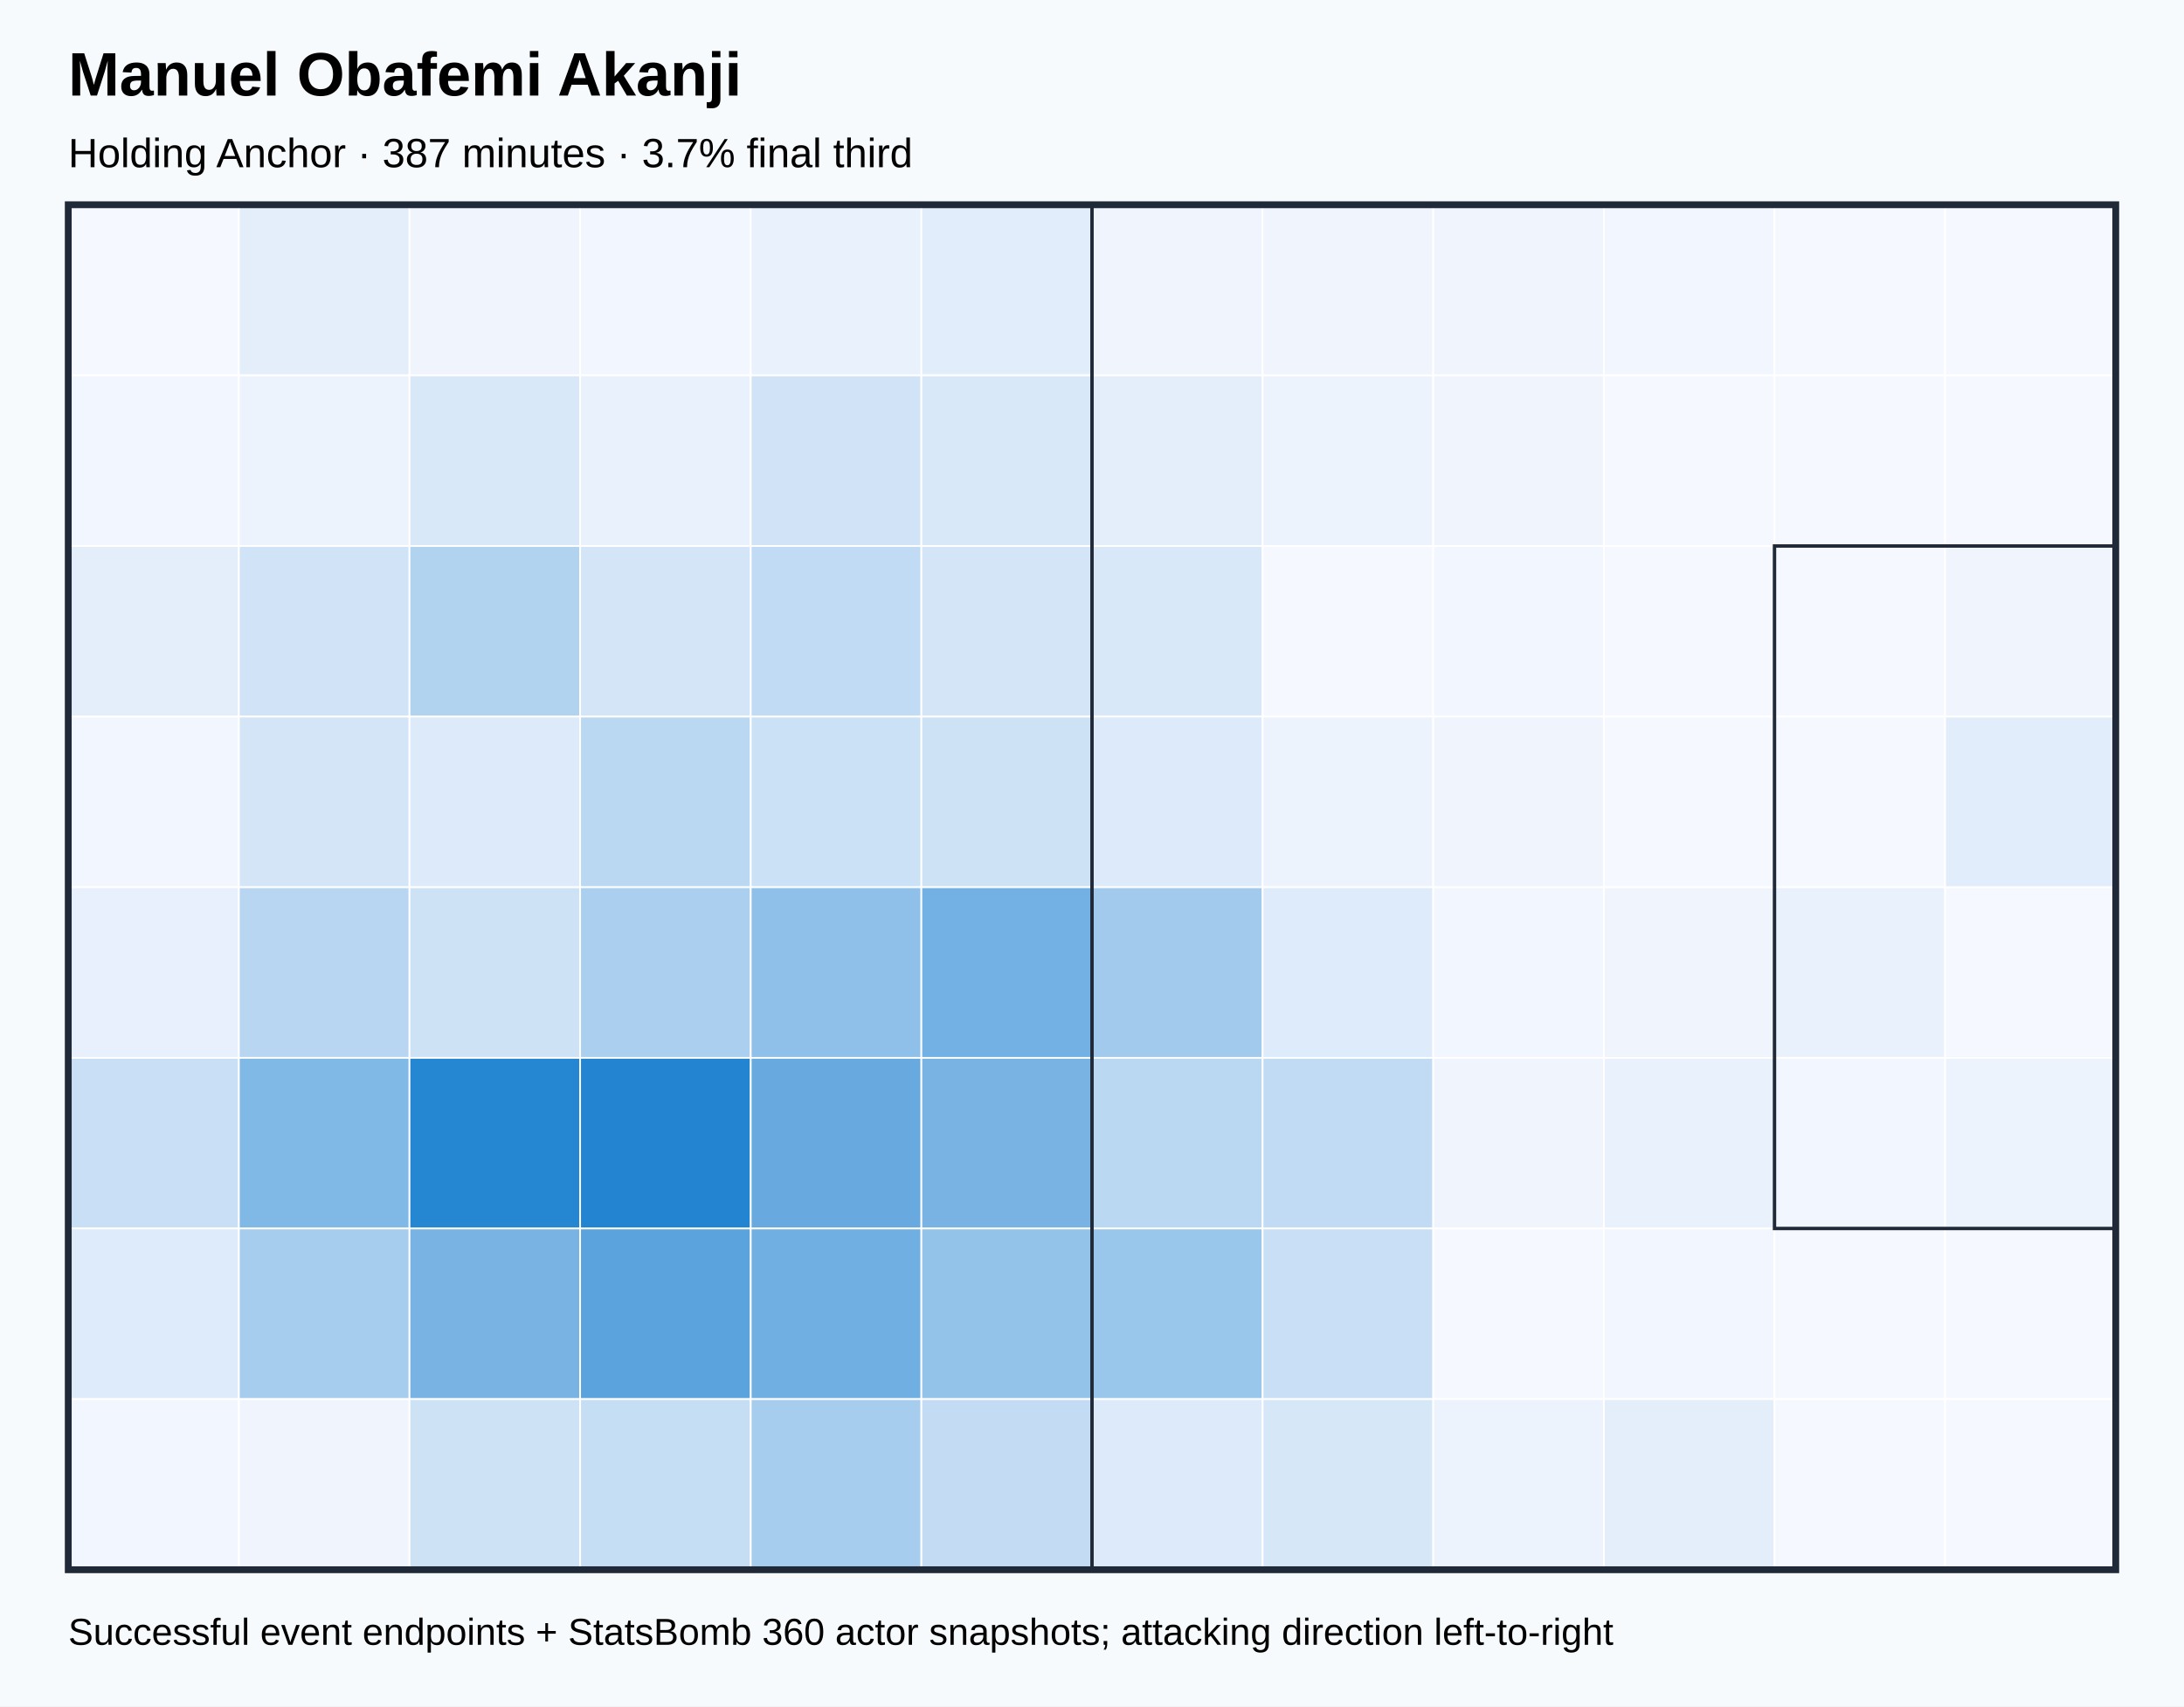
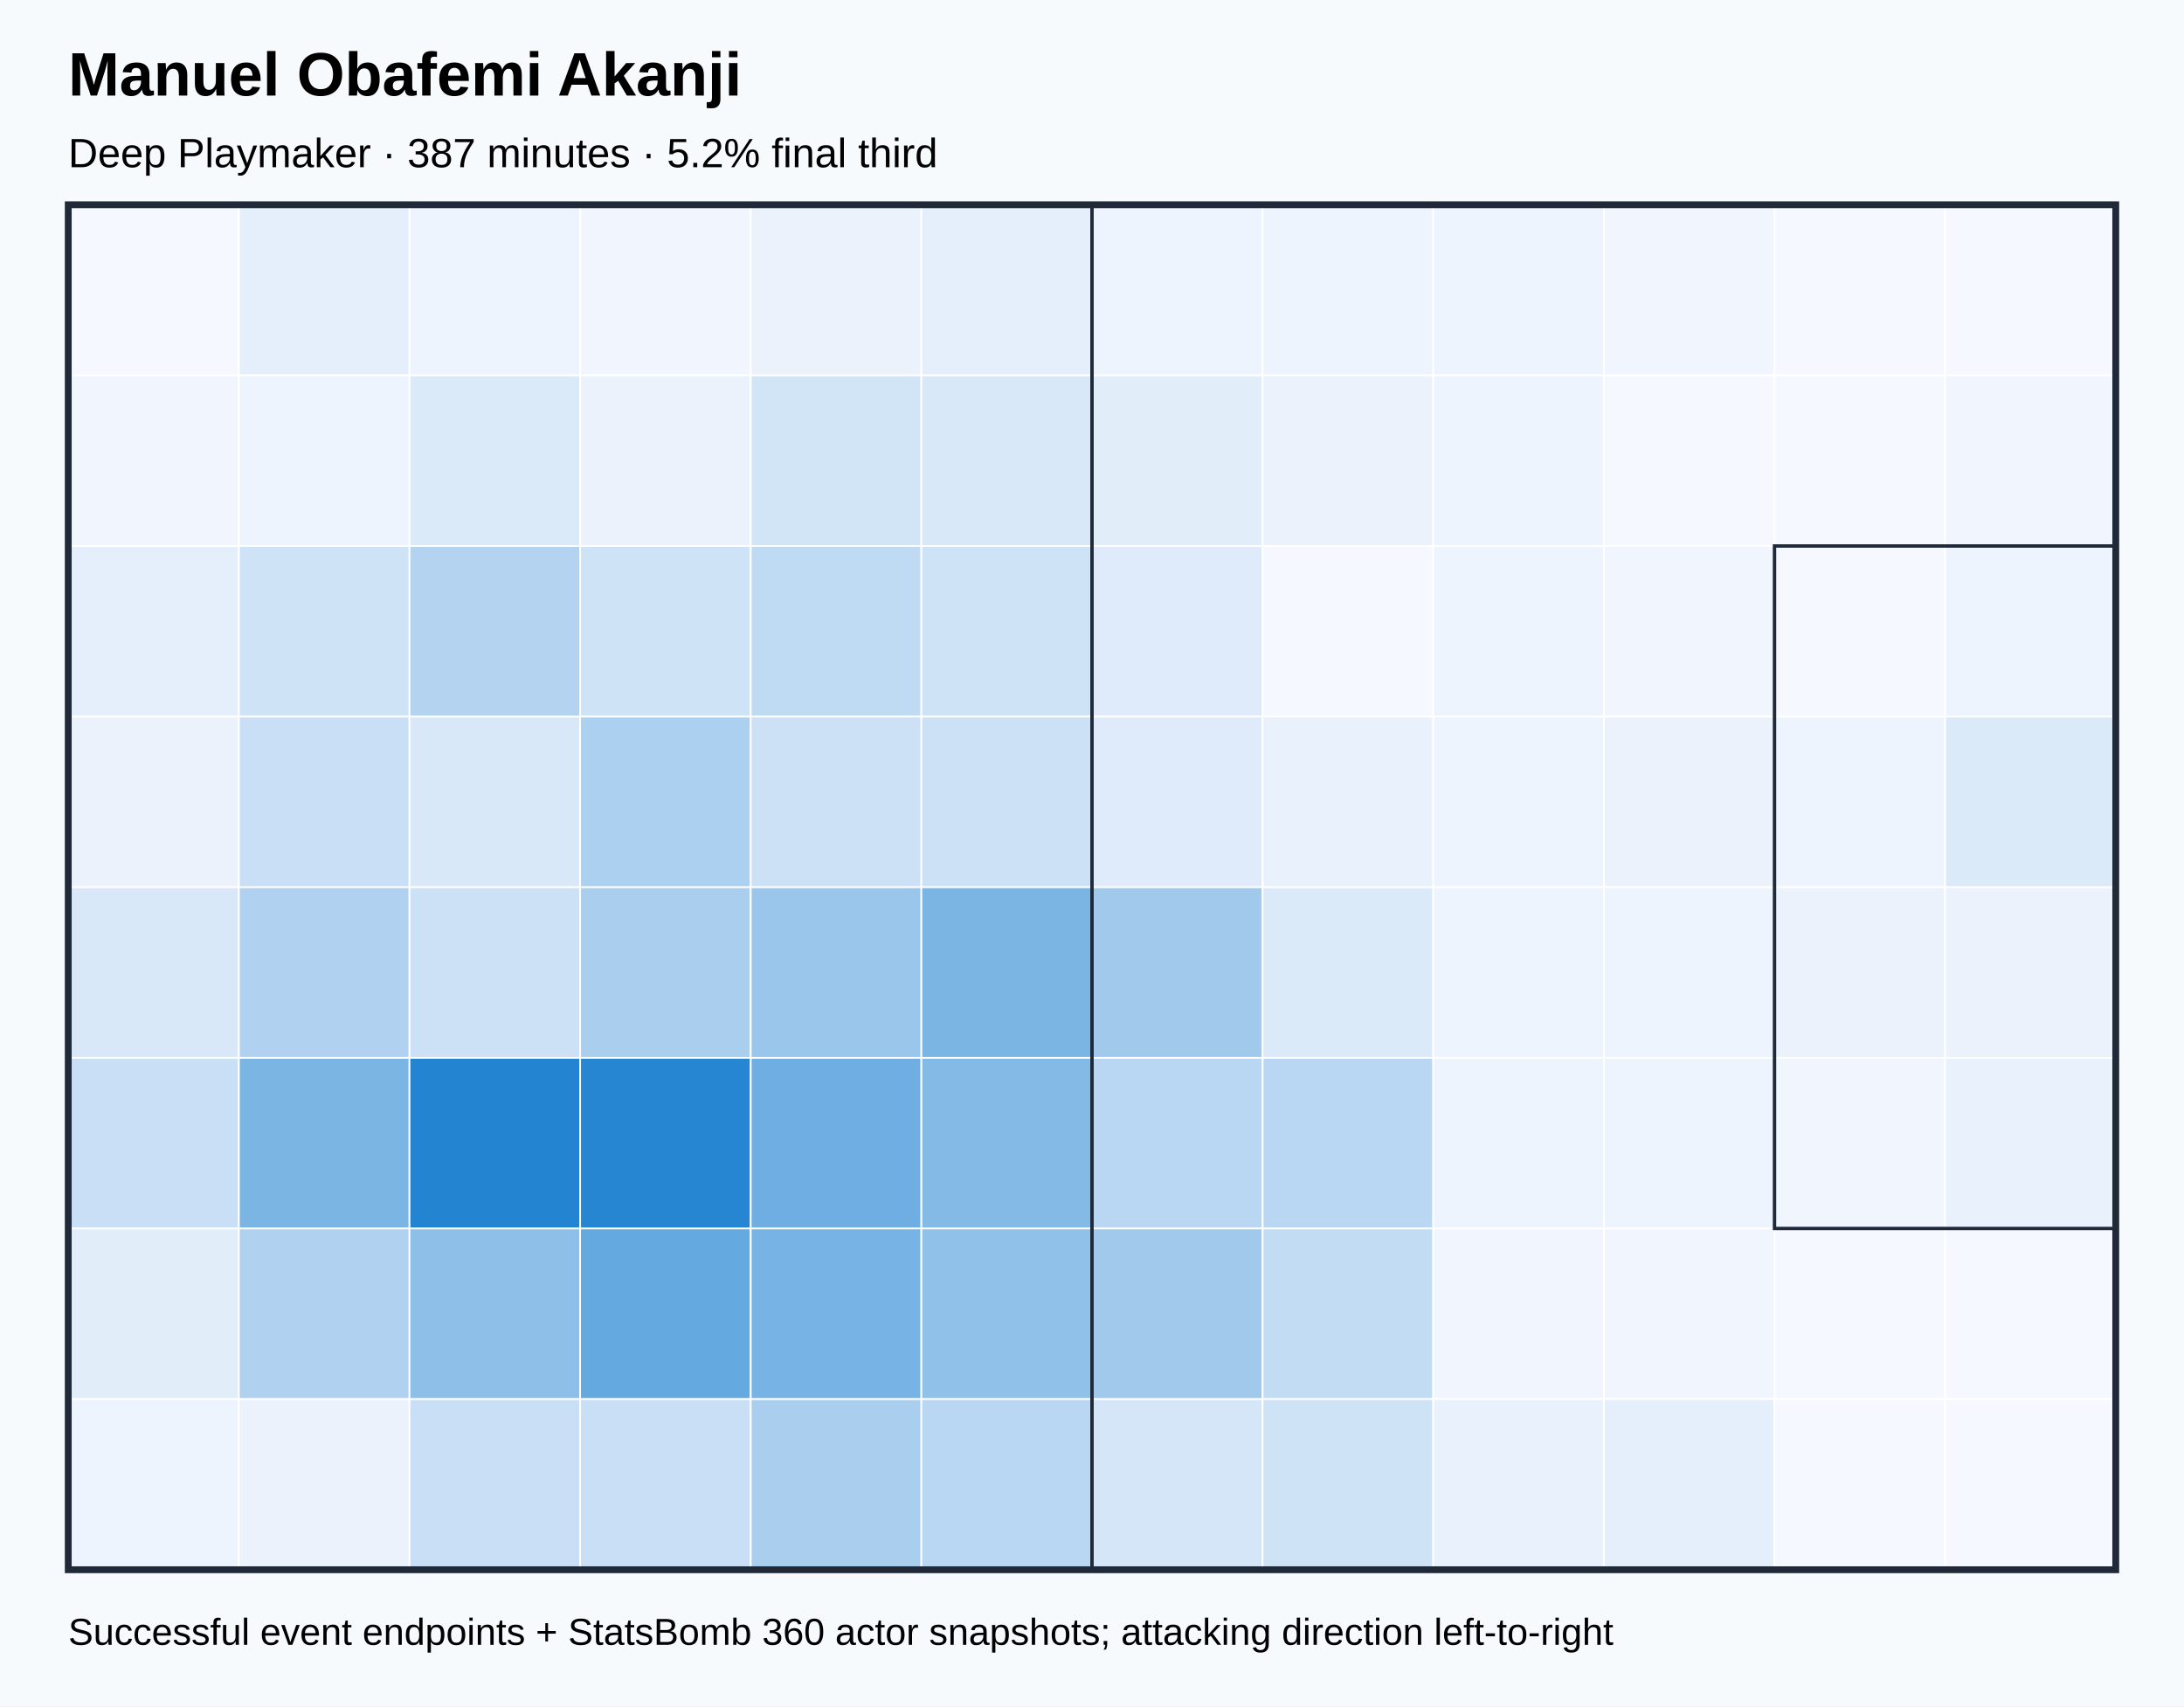
<svg xmlns="http://www.w3.org/2000/svg" width="640" height="500" viewBox="0 0 640 500" role="img">
  <rect width="640" height="500" fill="#f7fafc" />
  <text x="20" y="28" font-family="Arial" font-size="18" font-weight="700">Manuel Obafemi Akanji</text>
-   <text x="20" y="49" font-family="Arial" font-size="12">Holding Anchor · 387 minutes · 3.7% final third</text>
+   <text x="20" y="49" font-family="Arial" font-size="12">Deep Playmaker · 387 minutes · 5.2% final third</text>
  <rect x="20" y="60" width="50" height="50" fill="rgb(245,248,255)" stroke="#ffffff" stroke-width="0.5" />
-   <rect x="20" y="110" width="50" height="50" fill="rgb(242,246,254)" stroke="#ffffff" stroke-width="0.5" />
-   <rect x="20" y="160" width="50" height="50" fill="rgb(228,238,251)" stroke="#ffffff" stroke-width="0.5" />
-   <rect x="20" y="210" width="50" height="50" fill="rgb(242,246,254)" stroke="#ffffff" stroke-width="0.5" />
-   <rect x="20" y="260" width="50" height="50" fill="rgb(231,240,252)" stroke="#ffffff" stroke-width="0.5" />
-   <rect x="20" y="310" width="50" height="50" fill="rgb(200,223,245)" stroke="#ffffff" stroke-width="0.5" />
-   <rect x="20" y="360" width="50" height="50" fill="rgb(222,235,250)" stroke="#ffffff" stroke-width="0.5" />
-   <rect x="20" y="410" width="50" height="50" fill="rgb(242,246,254)" stroke="#ffffff" stroke-width="0.5" />
-   <rect x="70" y="60" width="50" height="50" fill="rgb(228,238,251)" stroke="#ffffff" stroke-width="0.5" />
-   <rect x="70" y="110" width="50" height="50" fill="rgb(236,243,253)" stroke="#ffffff" stroke-width="0.5" />
-   <rect x="70" y="160" width="50" height="50" fill="rgb(209,228,247)" stroke="#ffffff" stroke-width="0.5" />
-   <rect x="70" y="210" width="50" height="50" fill="rgb(211,229,247)" stroke="#ffffff" stroke-width="0.5" />
-   <rect x="70" y="260" width="50" height="50" fill="rgb(184,214,241)" stroke="#ffffff" stroke-width="0.5" />
-   <rect x="70" y="310" width="50" height="50" fill="rgb(128,184,230)" stroke="#ffffff" stroke-width="0.5" />
-   <rect x="70" y="360" width="50" height="50" fill="rgb(167,205,238)" stroke="#ffffff" stroke-width="0.5" />
-   <rect x="70" y="410" width="50" height="50" fill="rgb(239,244,253)" stroke="#ffffff" stroke-width="0.5" />
-   <rect x="120" y="60" width="50" height="50" fill="rgb(239,244,253)" stroke="#ffffff" stroke-width="0.5" />
-   <rect x="120" y="110" width="50" height="50" fill="rgb(217,232,249)" stroke="#ffffff" stroke-width="0.5" />
-   <rect x="120" y="160" width="50" height="50" fill="rgb(178,211,240)" stroke="#ffffff" stroke-width="0.5" />
-   <rect x="120" y="210" width="50" height="50" fill="rgb(220,234,249)" stroke="#ffffff" stroke-width="0.5" />
-   <rect x="120" y="260" width="50" height="50" fill="rgb(206,226,246)" stroke="#ffffff" stroke-width="0.5" />
-   <rect x="120" y="310" width="50" height="50" fill="rgb(37,134,210)" stroke="#ffffff" stroke-width="0.5" />
-   <rect x="120" y="360" width="50" height="50" fill="rgb(120,179,228)" stroke="#ffffff" stroke-width="0.5" />
-   <rect x="120" y="410" width="50" height="50" fill="rgb(206,226,246)" stroke="#ffffff" stroke-width="0.5" />
-   <rect x="170" y="60" width="50" height="50" fill="rgb(242,246,254)" stroke="#ffffff" stroke-width="0.5" />
-   <rect x="170" y="110" width="50" height="50" fill="rgb(233,241,252)" stroke="#ffffff" stroke-width="0.5" />
-   <rect x="170" y="160" width="50" height="50" fill="rgb(211,229,247)" stroke="#ffffff" stroke-width="0.5" />
-   <rect x="170" y="210" width="50" height="50" fill="rgb(186,216,242)" stroke="#ffffff" stroke-width="0.5" />
-   <rect x="170" y="260" width="50" height="50" fill="rgb(170,207,239)" stroke="#ffffff" stroke-width="0.5" />
-   <rect x="170" y="310" width="50" height="50" fill="rgb(35,133,210)" stroke="#ffffff" stroke-width="0.5" />
-   <rect x="170" y="360" width="50" height="50" fill="rgb(90,163,221)" stroke="#ffffff" stroke-width="0.5" />
-   <rect x="170" y="410" width="50" height="50" fill="rgb(198,222,244)" stroke="#ffffff" stroke-width="0.5" />
-   <rect x="220" y="60" width="50" height="50" fill="rgb(233,241,252)" stroke="#ffffff" stroke-width="0.5" />
-   <rect x="220" y="110" width="50" height="50" fill="rgb(209,228,247)" stroke="#ffffff" stroke-width="0.5" />
-   <rect x="220" y="160" width="50" height="50" fill="rgb(192,219,243)" stroke="#ffffff" stroke-width="0.5" />
-   <rect x="220" y="210" width="50" height="50" fill="rgb(203,225,246)" stroke="#ffffff" stroke-width="0.5" />
-   <rect x="220" y="260" width="50" height="50" fill="rgb(142,192,233)" stroke="#ffffff" stroke-width="0.5" />
-   <rect x="220" y="310" width="50" height="50" fill="rgb(104,170,224)" stroke="#ffffff" stroke-width="0.5" />
-   <rect x="220" y="360" width="50" height="50" fill="rgb(112,175,226)" stroke="#ffffff" stroke-width="0.5" />
-   <rect x="220" y="410" width="50" height="50" fill="rgb(167,205,238)" stroke="#ffffff" stroke-width="0.5" />
-   <rect x="270" y="60" width="50" height="50" fill="rgb(225,237,250)" stroke="#ffffff" stroke-width="0.5" />
-   <rect x="270" y="110" width="50" height="50" fill="rgb(217,232,249)" stroke="#ffffff" stroke-width="0.5" />
-   <rect x="270" y="160" width="50" height="50" fill="rgb(211,229,247)" stroke="#ffffff" stroke-width="0.5" />
-   <rect x="270" y="210" width="50" height="50" fill="rgb(206,226,246)" stroke="#ffffff" stroke-width="0.5" />
-   <rect x="270" y="260" width="50" height="50" fill="rgb(115,176,227)" stroke="#ffffff" stroke-width="0.5" />
-   <rect x="270" y="310" width="50" height="50" fill="rgb(120,179,228)" stroke="#ffffff" stroke-width="0.5" />
-   <rect x="270" y="360" width="50" height="50" fill="rgb(148,195,234)" stroke="#ffffff" stroke-width="0.5" />
-   <rect x="270" y="410" width="50" height="50" fill="rgb(195,220,244)" stroke="#ffffff" stroke-width="0.5" />
-   <rect x="320" y="60" width="50" height="50" fill="rgb(239,244,253)" stroke="#ffffff" stroke-width="0.5" />
-   <rect x="320" y="110" width="50" height="50" fill="rgb(228,238,251)" stroke="#ffffff" stroke-width="0.5" />
-   <rect x="320" y="160" width="50" height="50" fill="rgb(217,232,249)" stroke="#ffffff" stroke-width="0.5" />
-   <rect x="320" y="210" width="50" height="50" fill="rgb(220,234,249)" stroke="#ffffff" stroke-width="0.5" />
-   <rect x="320" y="260" width="50" height="50" fill="rgb(162,202,237)" stroke="#ffffff" stroke-width="0.5" />
-   <rect x="320" y="310" width="50" height="50" fill="rgb(186,216,242)" stroke="#ffffff" stroke-width="0.5" />
-   <rect x="320" y="360" width="50" height="50" fill="rgb(153,198,235)" stroke="#ffffff" stroke-width="0.5" />
-   <rect x="320" y="410" width="50" height="50" fill="rgb(220,234,249)" stroke="#ffffff" stroke-width="0.5" />
-   <rect x="370" y="60" width="50" height="50" fill="rgb(239,244,253)" stroke="#ffffff" stroke-width="0.5" />
-   <rect x="370" y="110" width="50" height="50" fill="rgb(236,243,253)" stroke="#ffffff" stroke-width="0.5" />
+   <rect x="20" y="110" width="50" height="50" fill="rgb(241,246,254)" stroke="#ffffff" stroke-width="0.5" />
+   <rect x="20" y="160" width="50" height="50" fill="rgb(229,239,251)" stroke="#ffffff" stroke-width="0.5" />
+   <rect x="20" y="210" width="50" height="50" fill="rgb(235,242,252)" stroke="#ffffff" stroke-width="0.5" />
+   <rect x="20" y="260" width="50" height="50" fill="rgb(216,232,248)" stroke="#ffffff" stroke-width="0.5" />
+   <rect x="20" y="310" width="50" height="50" fill="rgb(201,223,245)" stroke="#ffffff" stroke-width="0.5" />
+   <rect x="20" y="360" width="50" height="50" fill="rgb(226,237,250)" stroke="#ffffff" stroke-width="0.5" />
+   <rect x="20" y="410" width="50" height="50" fill="rgb(238,244,253)" stroke="#ffffff" stroke-width="0.5" />
+   <rect x="70" y="60" width="50" height="50" fill="rgb(229,239,251)" stroke="#ffffff" stroke-width="0.5" />
+   <rect x="70" y="110" width="50" height="50" fill="rgb(238,244,253)" stroke="#ffffff" stroke-width="0.5" />
+   <rect x="70" y="160" width="50" height="50" fill="rgb(207,227,246)" stroke="#ffffff" stroke-width="0.5" />
+   <rect x="70" y="210" width="50" height="50" fill="rgb(201,223,245)" stroke="#ffffff" stroke-width="0.5" />
+   <rect x="70" y="260" width="50" height="50" fill="rgb(176,210,240)" stroke="#ffffff" stroke-width="0.5" />
+   <rect x="70" y="310" width="50" height="50" fill="rgb(122,181,228)" stroke="#ffffff" stroke-width="0.5" />
+   <rect x="70" y="360" width="50" height="50" fill="rgb(176,210,240)" stroke="#ffffff" stroke-width="0.5" />
+   <rect x="70" y="410" width="50" height="50" fill="rgb(235,242,252)" stroke="#ffffff" stroke-width="0.5" />
+   <rect x="120" y="60" width="50" height="50" fill="rgb(238,244,253)" stroke="#ffffff" stroke-width="0.5" />
+   <rect x="120" y="110" width="50" height="50" fill="rgb(219,234,249)" stroke="#ffffff" stroke-width="0.5" />
+   <rect x="120" y="160" width="50" height="50" fill="rgb(179,211,240)" stroke="#ffffff" stroke-width="0.5" />
+   <rect x="120" y="210" width="50" height="50" fill="rgb(216,232,248)" stroke="#ffffff" stroke-width="0.5" />
+   <rect x="120" y="260" width="50" height="50" fill="rgb(204,225,246)" stroke="#ffffff" stroke-width="0.5" />
+   <rect x="120" y="310" width="50" height="50" fill="rgb(35,133,210)" stroke="#ffffff" stroke-width="0.5" />
+   <rect x="120" y="360" width="50" height="50" fill="rgb(141,191,232)" stroke="#ffffff" stroke-width="0.5" />
+   <rect x="120" y="410" width="50" height="50" fill="rgb(201,223,245)" stroke="#ffffff" stroke-width="0.5" />
+   <rect x="170" y="60" width="50" height="50" fill="rgb(241,246,254)" stroke="#ffffff" stroke-width="0.5" />
+   <rect x="170" y="110" width="50" height="50" fill="rgb(235,242,252)" stroke="#ffffff" stroke-width="0.5" />
+   <rect x="170" y="160" width="50" height="50" fill="rgb(207,227,246)" stroke="#ffffff" stroke-width="0.5" />
+   <rect x="170" y="210" width="50" height="50" fill="rgb(172,208,239)" stroke="#ffffff" stroke-width="0.5" />
+   <rect x="170" y="260" width="50" height="50" fill="rgb(169,206,238)" stroke="#ffffff" stroke-width="0.5" />
+   <rect x="170" y="310" width="50" height="50" fill="rgb(38,134,210)" stroke="#ffffff" stroke-width="0.5" />
+   <rect x="170" y="360" width="50" height="50" fill="rgb(100,169,224)" stroke="#ffffff" stroke-width="0.5" />
+   <rect x="170" y="410" width="50" height="50" fill="rgb(201,223,245)" stroke="#ffffff" stroke-width="0.5" />
+   <rect x="220" y="60" width="50" height="50" fill="rgb(235,242,252)" stroke="#ffffff" stroke-width="0.5" />
+   <rect x="220" y="110" width="50" height="50" fill="rgb(210,229,247)" stroke="#ffffff" stroke-width="0.5" />
+   <rect x="220" y="160" width="50" height="50" fill="rgb(191,218,243)" stroke="#ffffff" stroke-width="0.5" />
+   <rect x="220" y="210" width="50" height="50" fill="rgb(204,225,246)" stroke="#ffffff" stroke-width="0.5" />
+   <rect x="220" y="260" width="50" height="50" fill="rgb(154,198,235)" stroke="#ffffff" stroke-width="0.5" />
+   <rect x="220" y="310" width="50" height="50" fill="rgb(110,174,226)" stroke="#ffffff" stroke-width="0.5" />
+   <rect x="220" y="360" width="50" height="50" fill="rgb(119,179,228)" stroke="#ffffff" stroke-width="0.5" />
+   <rect x="220" y="410" width="50" height="50" fill="rgb(169,206,238)" stroke="#ffffff" stroke-width="0.5" />
+   <rect x="270" y="60" width="50" height="50" fill="rgb(229,239,251)" stroke="#ffffff" stroke-width="0.5" />
+   <rect x="270" y="110" width="50" height="50" fill="rgb(216,232,248)" stroke="#ffffff" stroke-width="0.5" />
+   <rect x="270" y="160" width="50" height="50" fill="rgb(207,227,246)" stroke="#ffffff" stroke-width="0.5" />
+   <rect x="270" y="210" width="50" height="50" fill="rgb(204,225,246)" stroke="#ffffff" stroke-width="0.5" />
+   <rect x="270" y="260" width="50" height="50" fill="rgb(122,181,228)" stroke="#ffffff" stroke-width="0.5" />
+   <rect x="270" y="310" width="50" height="50" fill="rgb(132,186,230)" stroke="#ffffff" stroke-width="0.5" />
+   <rect x="270" y="360" width="50" height="50" fill="rgb(144,193,233)" stroke="#ffffff" stroke-width="0.5" />
+   <rect x="270" y="410" width="50" height="50" fill="rgb(185,215,242)" stroke="#ffffff" stroke-width="0.5" />
+   <rect x="320" y="60" width="50" height="50" fill="rgb(238,244,253)" stroke="#ffffff" stroke-width="0.5" />
+   <rect x="320" y="110" width="50" height="50" fill="rgb(226,237,250)" stroke="#ffffff" stroke-width="0.5" />
+   <rect x="320" y="160" width="50" height="50" fill="rgb(223,235,250)" stroke="#ffffff" stroke-width="0.5" />
+   <rect x="320" y="210" width="50" height="50" fill="rgb(223,235,250)" stroke="#ffffff" stroke-width="0.5" />
+   <rect x="320" y="260" width="50" height="50" fill="rgb(160,201,236)" stroke="#ffffff" stroke-width="0.5" />
+   <rect x="320" y="310" width="50" height="50" fill="rgb(185,215,242)" stroke="#ffffff" stroke-width="0.5" />
+   <rect x="320" y="360" width="50" height="50" fill="rgb(160,201,236)" stroke="#ffffff" stroke-width="0.5" />
+   <rect x="320" y="410" width="50" height="50" fill="rgb(213,230,248)" stroke="#ffffff" stroke-width="0.5" />
+   <rect x="370" y="60" width="50" height="50" fill="rgb(238,244,253)" stroke="#ffffff" stroke-width="0.5" />
+   <rect x="370" y="110" width="50" height="50" fill="rgb(235,242,252)" stroke="#ffffff" stroke-width="0.5" />
  <rect x="370" y="160" width="50" height="50" fill="rgb(245,248,255)" stroke="#ffffff" stroke-width="0.5" />
-   <rect x="370" y="210" width="50" height="50" fill="rgb(236,243,253)" stroke="#ffffff" stroke-width="0.5" />
-   <rect x="370" y="260" width="50" height="50" fill="rgb(222,235,250)" stroke="#ffffff" stroke-width="0.5" />
-   <rect x="370" y="310" width="50" height="50" fill="rgb(192,219,243)" stroke="#ffffff" stroke-width="0.5" />
-   <rect x="370" y="360" width="50" height="50" fill="rgb(200,223,245)" stroke="#ffffff" stroke-width="0.5" />
-   <rect x="370" y="410" width="50" height="50" fill="rgb(214,231,248)" stroke="#ffffff" stroke-width="0.5" />
-   <rect x="420" y="60" width="50" height="50" fill="rgb(239,244,253)" stroke="#ffffff" stroke-width="0.5" />
-   <rect x="420" y="110" width="50" height="50" fill="rgb(239,244,253)" stroke="#ffffff" stroke-width="0.5" />
-   <rect x="420" y="160" width="50" height="50" fill="rgb(242,246,254)" stroke="#ffffff" stroke-width="0.5" />
-   <rect x="420" y="210" width="50" height="50" fill="rgb(239,244,253)" stroke="#ffffff" stroke-width="0.5" />
-   <rect x="420" y="260" width="50" height="50" fill="rgb(242,246,254)" stroke="#ffffff" stroke-width="0.5" />
-   <rect x="420" y="310" width="50" height="50" fill="rgb(239,244,253)" stroke="#ffffff" stroke-width="0.5" />
-   <rect x="420" y="360" width="50" height="50" fill="rgb(245,248,255)" stroke="#ffffff" stroke-width="0.5" />
-   <rect x="420" y="410" width="50" height="50" fill="rgb(236,243,253)" stroke="#ffffff" stroke-width="0.5" />
-   <rect x="470" y="60" width="50" height="50" fill="rgb(242,246,254)" stroke="#ffffff" stroke-width="0.5" />
+   <rect x="370" y="210" width="50" height="50" fill="rgb(232,241,252)" stroke="#ffffff" stroke-width="0.5" />
+   <rect x="370" y="260" width="50" height="50" fill="rgb(219,234,249)" stroke="#ffffff" stroke-width="0.5" />
+   <rect x="370" y="310" width="50" height="50" fill="rgb(185,215,242)" stroke="#ffffff" stroke-width="0.5" />
+   <rect x="370" y="360" width="50" height="50" fill="rgb(194,220,244)" stroke="#ffffff" stroke-width="0.5" />
+   <rect x="370" y="410" width="50" height="50" fill="rgb(207,227,246)" stroke="#ffffff" stroke-width="0.5" />
+   <rect x="420" y="60" width="50" height="50" fill="rgb(238,244,253)" stroke="#ffffff" stroke-width="0.5" />
+   <rect x="420" y="110" width="50" height="50" fill="rgb(238,244,253)" stroke="#ffffff" stroke-width="0.5" />
+   <rect x="420" y="160" width="50" height="50" fill="rgb(238,244,253)" stroke="#ffffff" stroke-width="0.5" />
+   <rect x="420" y="210" width="50" height="50" fill="rgb(238,244,253)" stroke="#ffffff" stroke-width="0.5" />
+   <rect x="420" y="260" width="50" height="50" fill="rgb(238,244,253)" stroke="#ffffff" stroke-width="0.5" />
+   <rect x="420" y="310" width="50" height="50" fill="rgb(238,244,253)" stroke="#ffffff" stroke-width="0.5" />
+   <rect x="420" y="360" width="50" height="50" fill="rgb(241,246,254)" stroke="#ffffff" stroke-width="0.5" />
+   <rect x="420" y="410" width="50" height="50" fill="rgb(232,241,252)" stroke="#ffffff" stroke-width="0.5" />
+   <rect x="470" y="60" width="50" height="50" fill="rgb(241,246,254)" stroke="#ffffff" stroke-width="0.5" />
  <rect x="470" y="110" width="50" height="50" fill="rgb(245,248,255)" stroke="#ffffff" stroke-width="0.5" />
-   <rect x="470" y="160" width="50" height="50" fill="rgb(245,248,255)" stroke="#ffffff" stroke-width="0.5" />
-   <rect x="470" y="210" width="50" height="50" fill="rgb(245,248,255)" stroke="#ffffff" stroke-width="0.5" />
-   <rect x="470" y="260" width="50" height="50" fill="rgb(239,244,253)" stroke="#ffffff" stroke-width="0.5" />
-   <rect x="470" y="310" width="50" height="50" fill="rgb(233,241,252)" stroke="#ffffff" stroke-width="0.5" />
-   <rect x="470" y="360" width="50" height="50" fill="rgb(242,246,254)" stroke="#ffffff" stroke-width="0.5" />
-   <rect x="470" y="410" width="50" height="50" fill="rgb(228,238,251)" stroke="#ffffff" stroke-width="0.5" />
+   <rect x="470" y="160" width="50" height="50" fill="rgb(241,246,254)" stroke="#ffffff" stroke-width="0.5" />
+   <rect x="470" y="210" width="50" height="50" fill="rgb(235,242,252)" stroke="#ffffff" stroke-width="0.5" />
+   <rect x="470" y="260" width="50" height="50" fill="rgb(238,244,253)" stroke="#ffffff" stroke-width="0.5" />
+   <rect x="470" y="310" width="50" height="50" fill="rgb(238,244,253)" stroke="#ffffff" stroke-width="0.5" />
+   <rect x="470" y="360" width="50" height="50" fill="rgb(241,246,254)" stroke="#ffffff" stroke-width="0.5" />
+   <rect x="470" y="410" width="50" height="50" fill="rgb(229,239,251)" stroke="#ffffff" stroke-width="0.5" />
  <rect x="520" y="60" width="50" height="50" fill="rgb(245,248,255)" stroke="#ffffff" stroke-width="0.5" />
  <rect x="520" y="110" width="50" height="50" fill="rgb(245,248,255)" stroke="#ffffff" stroke-width="0.5" />
  <rect x="520" y="160" width="50" height="50" fill="rgb(245,248,255)" stroke="#ffffff" stroke-width="0.5" />
-   <rect x="520" y="210" width="50" height="50" fill="rgb(245,248,255)" stroke="#ffffff" stroke-width="0.5" />
-   <rect x="520" y="260" width="50" height="50" fill="rgb(233,241,252)" stroke="#ffffff" stroke-width="0.5" />
-   <rect x="520" y="310" width="50" height="50" fill="rgb(242,246,254)" stroke="#ffffff" stroke-width="0.5" />
+   <rect x="520" y="210" width="50" height="50" fill="rgb(238,244,253)" stroke="#ffffff" stroke-width="0.5" />
+   <rect x="520" y="260" width="50" height="50" fill="rgb(235,242,252)" stroke="#ffffff" stroke-width="0.5" />
+   <rect x="520" y="310" width="50" height="50" fill="rgb(241,246,254)" stroke="#ffffff" stroke-width="0.5" />
  <rect x="520" y="360" width="50" height="50" fill="rgb(245,248,255)" stroke="#ffffff" stroke-width="0.5" />
  <rect x="520" y="410" width="50" height="50" fill="rgb(245,248,255)" stroke="#ffffff" stroke-width="0.5" />
  <rect x="570" y="60" width="50" height="50" fill="rgb(245,248,255)" stroke="#ffffff" stroke-width="0.5" />
-   <rect x="570" y="110" width="50" height="50" fill="rgb(245,248,255)" stroke="#ffffff" stroke-width="0.5" />
-   <rect x="570" y="160" width="50" height="50" fill="rgb(239,244,253)" stroke="#ffffff" stroke-width="0.5" />
-   <rect x="570" y="210" width="50" height="50" fill="rgb(225,237,250)" stroke="#ffffff" stroke-width="0.5" />
-   <rect x="570" y="260" width="50" height="50" fill="rgb(245,248,255)" stroke="#ffffff" stroke-width="0.5" />
-   <rect x="570" y="310" width="50" height="50" fill="rgb(236,243,253)" stroke="#ffffff" stroke-width="0.5" />
+   <rect x="570" y="110" width="50" height="50" fill="rgb(241,246,254)" stroke="#ffffff" stroke-width="0.5" />
+   <rect x="570" y="160" width="50" height="50" fill="rgb(238,244,253)" stroke="#ffffff" stroke-width="0.5" />
+   <rect x="570" y="210" width="50" height="50" fill="rgb(219,234,249)" stroke="#ffffff" stroke-width="0.5" />
+   <rect x="570" y="260" width="50" height="50" fill="rgb(235,242,252)" stroke="#ffffff" stroke-width="0.5" />
+   <rect x="570" y="310" width="50" height="50" fill="rgb(232,241,252)" stroke="#ffffff" stroke-width="0.5" />
  <rect x="570" y="360" width="50" height="50" fill="rgb(245,248,255)" stroke="#ffffff" stroke-width="0.5" />
  <rect x="570" y="410" width="50" height="50" fill="rgb(245,248,255)" stroke="#ffffff" stroke-width="0.5" />
  <rect x="20" y="60" width="600" height="400" fill="none" stroke="#1f2937" stroke-width="2" />
  <line x1="320" y1="60" x2="320" y2="460" stroke="#1f2937" stroke-width="1" />
  <rect x="520" y="160" width="100" height="200" fill="none" stroke="#1f2937" />
  <text x="20" y="482" font-family="Arial" font-size="11">Successful event endpoints + StatsBomb 360 actor snapshots; attacking direction left-to-right</text>
</svg>
